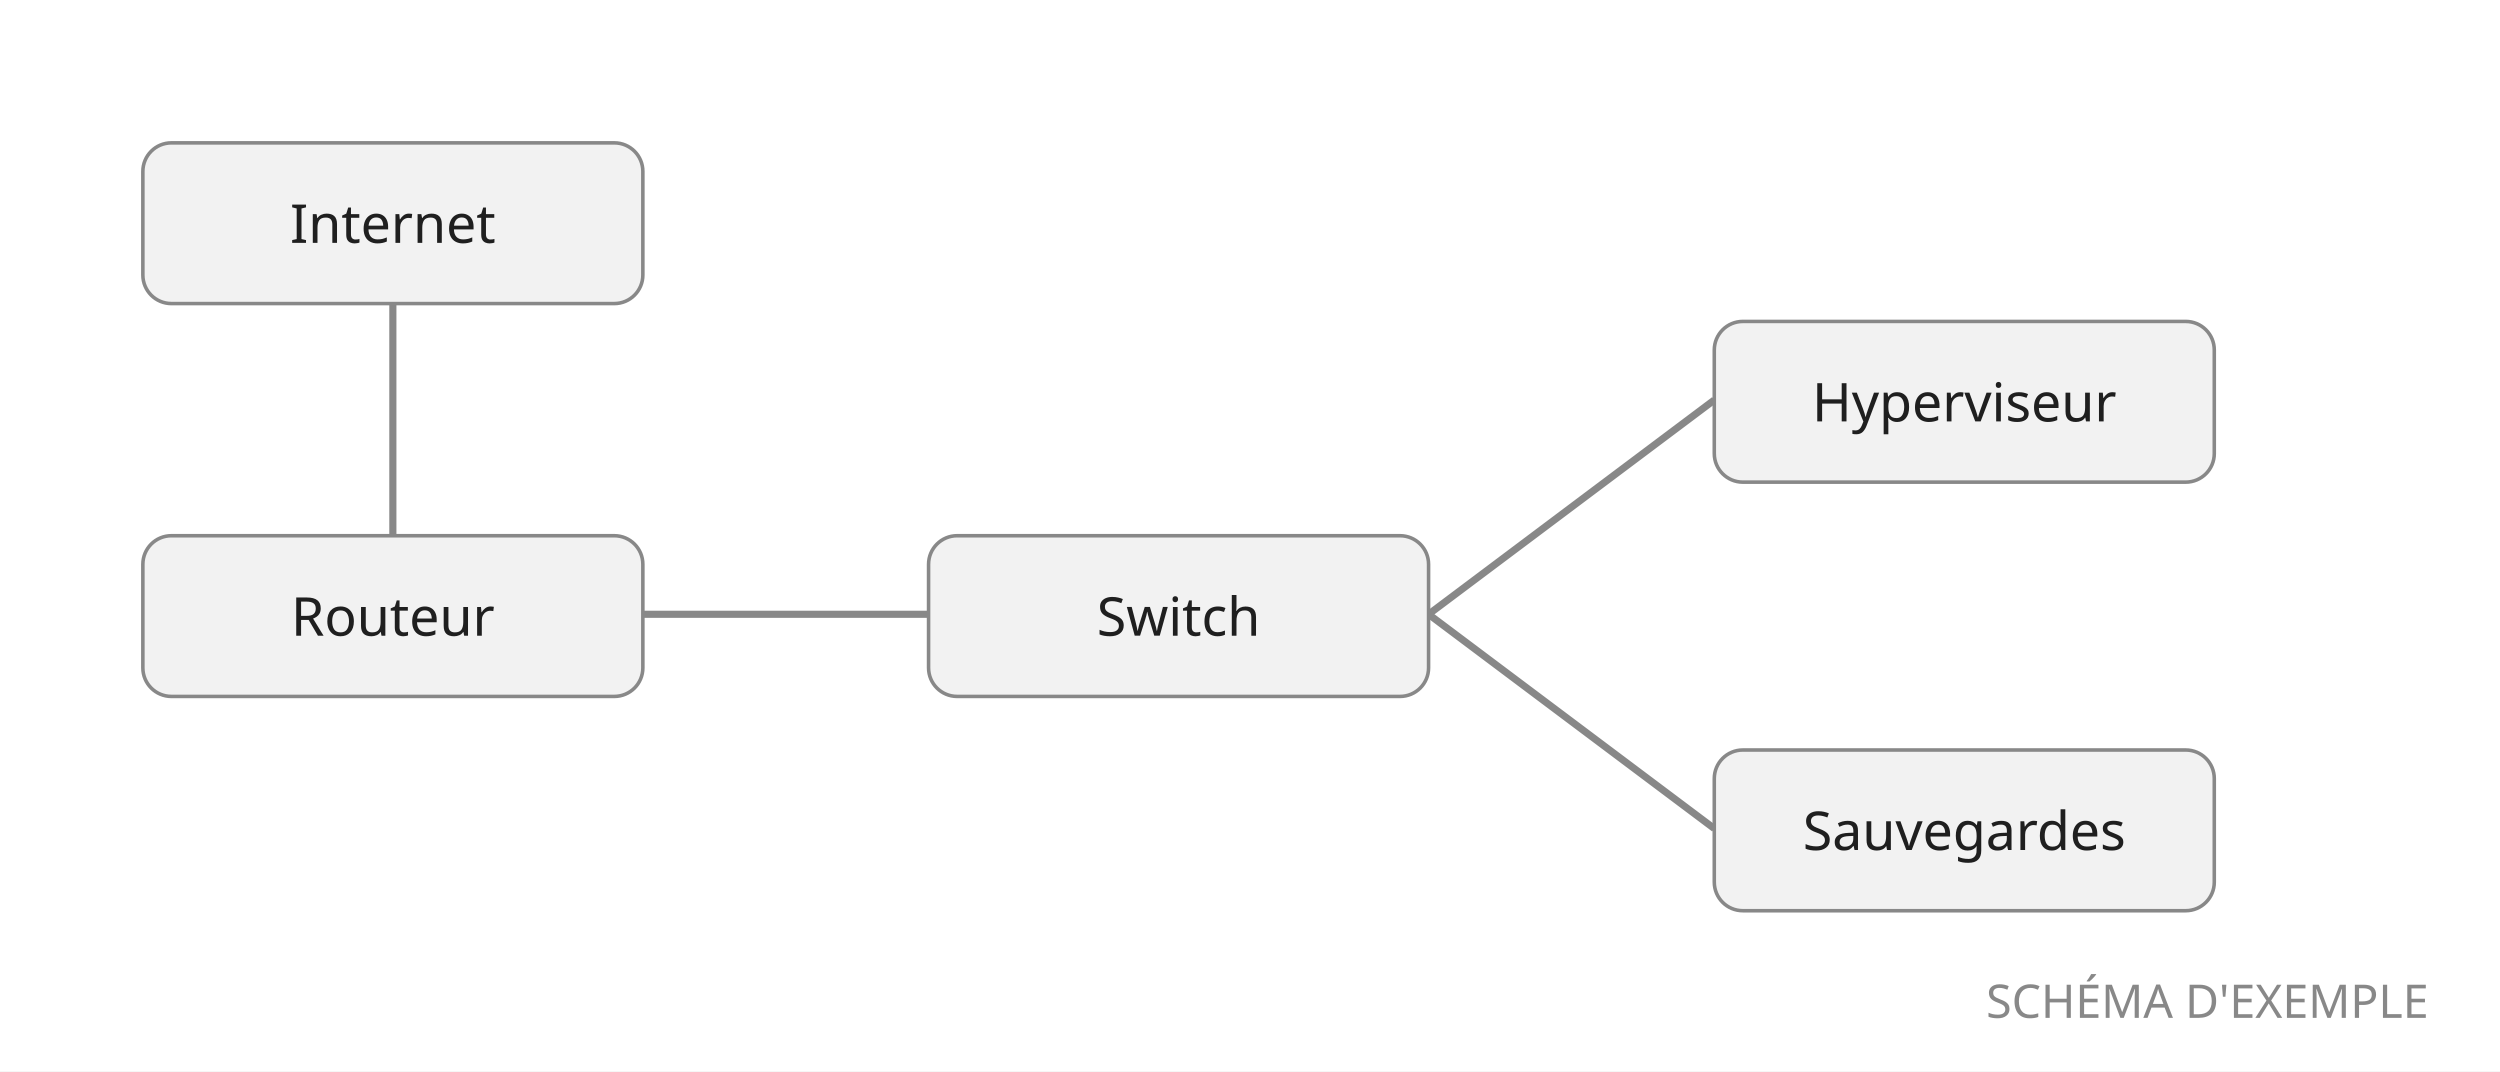
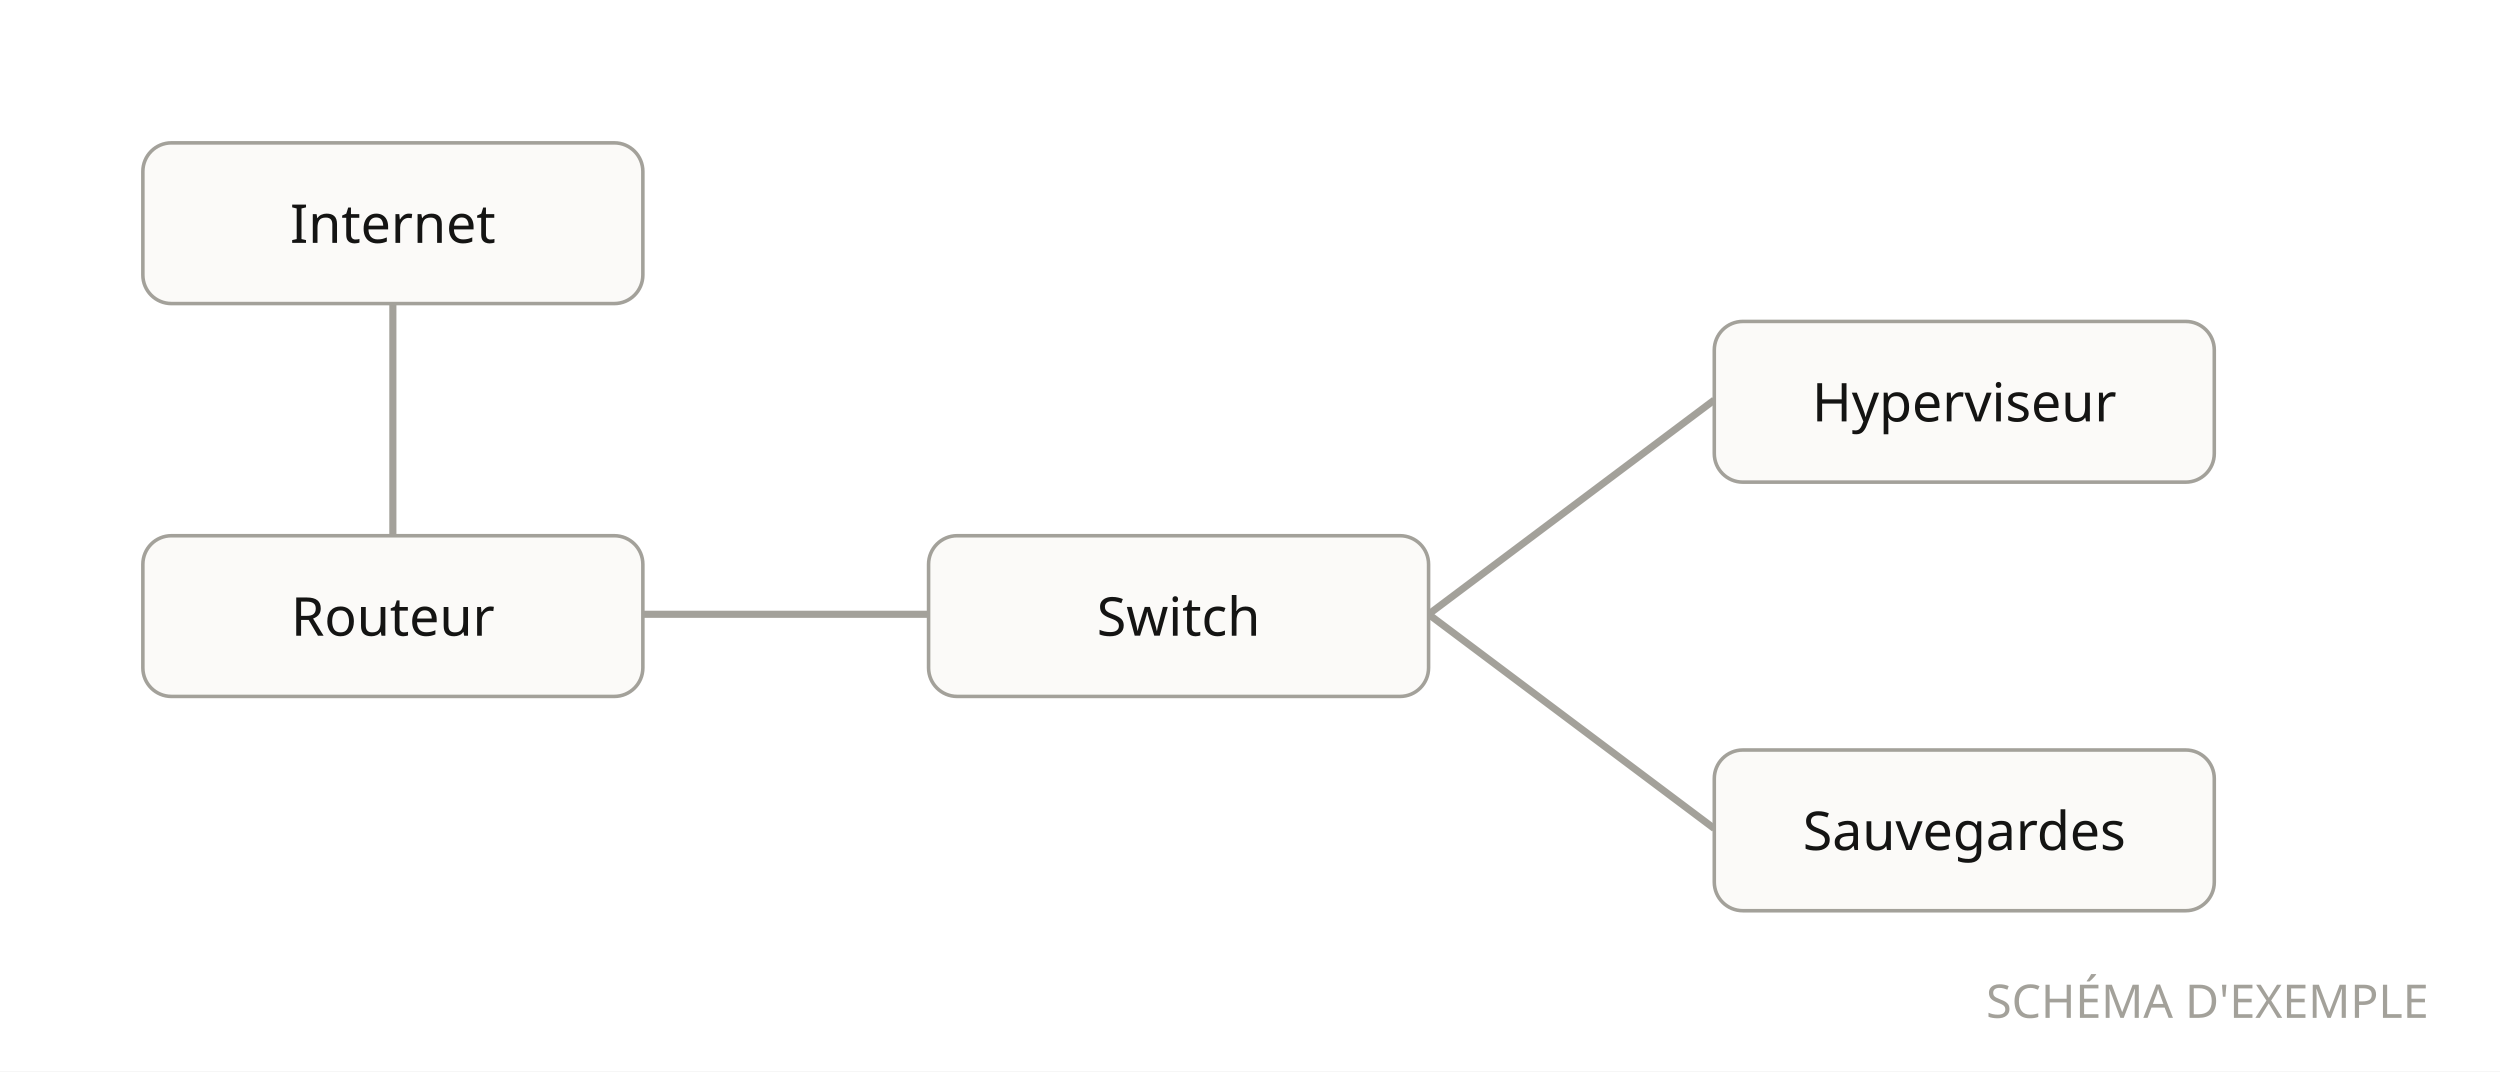
<svg xmlns="http://www.w3.org/2000/svg" viewBox="0 0 700 300" font-family="sans-serif" font-size="15">
  <rect width="700" height="300" fill="#ffffff" />
-   <line x1="110" y1="85" x2="110" y2="150" stroke="#888888" stroke-width="2" />
-   <line x1="180" y1="172" x2="260" y2="172" stroke="#888888" stroke-width="2" />
-   <line x1="400" y1="172" x2="480" y2="112" stroke="#888888" stroke-width="2" />
-   <line x1="400" y1="172" x2="480" y2="232" stroke="#888888" stroke-width="2" />
-   <rect x="40" y="40" width="140" height="45" rx="8" fill="#f2f2f2" stroke="#888888" />
-   <text x="110" y="68" text-anchor="middle" fill="#1f1f1f">Internet</text>
-   <rect x="40" y="150" width="140" height="45" rx="8" fill="#f2f2f2" stroke="#888888" />
-   <text x="110" y="178" text-anchor="middle" fill="#1f1f1f">Routeur</text>
-   <rect x="260" y="150" width="140" height="45" rx="8" fill="#f2f2f2" stroke="#888888" />
-   <text x="330" y="178" text-anchor="middle" fill="#1f1f1f">Switch</text>
-   <rect x="480" y="90" width="140" height="45" rx="8" fill="#f2f2f2" stroke="#888888" />
-   <text x="550" y="118" text-anchor="middle" fill="#1f1f1f">Hyperviseur</text>
-   <rect x="480" y="210" width="140" height="45" rx="8" fill="#f2f2f2" stroke="#888888" />
-   <text x="550" y="238" text-anchor="middle" fill="#1f1f1f">Sauvegardes</text>
-   <text x="680" y="285" text-anchor="end" fill="#888888" font-size="13">SCHÉMA D'EXEMPLE</text>
+   <line x1="110" y1="85" x2="110" y2="150" stroke="#a3a19a" stroke-width="2" />
+   <line x1="180" y1="172" x2="260" y2="172" stroke="#a3a19a" stroke-width="2" />
+   <line x1="400" y1="172" x2="480" y2="112" stroke="#a3a19a" stroke-width="2" />
+   <line x1="400" y1="172" x2="480" y2="232" stroke="#a3a19a" stroke-width="2" />
+   <rect x="40" y="40" width="140" height="45" rx="8" fill="#fbfaf8" stroke="#a3a19a" />
+   <text x="110" y="68" text-anchor="middle" fill="#141413">Internet</text>
+   <rect x="40" y="150" width="140" height="45" rx="8" fill="#fbfaf8" stroke="#a3a19a" />
+   <text x="110" y="178" text-anchor="middle" fill="#141413">Routeur</text>
+   <rect x="260" y="150" width="140" height="45" rx="8" fill="#fbfaf8" stroke="#a3a19a" />
+   <text x="330" y="178" text-anchor="middle" fill="#141413">Switch</text>
+   <rect x="480" y="90" width="140" height="45" rx="8" fill="#fbfaf8" stroke="#a3a19a" />
+   <text x="550" y="118" text-anchor="middle" fill="#141413">Hyperviseur</text>
+   <rect x="480" y="210" width="140" height="45" rx="8" fill="#fbfaf8" stroke="#a3a19a" />
+   <text x="550" y="238" text-anchor="middle" fill="#141413">Sauvegardes</text>
+   <text x="680" y="285" text-anchor="end" fill="#a3a19a" font-size="13">SCHÉMA D'EXEMPLE</text>
</svg>
